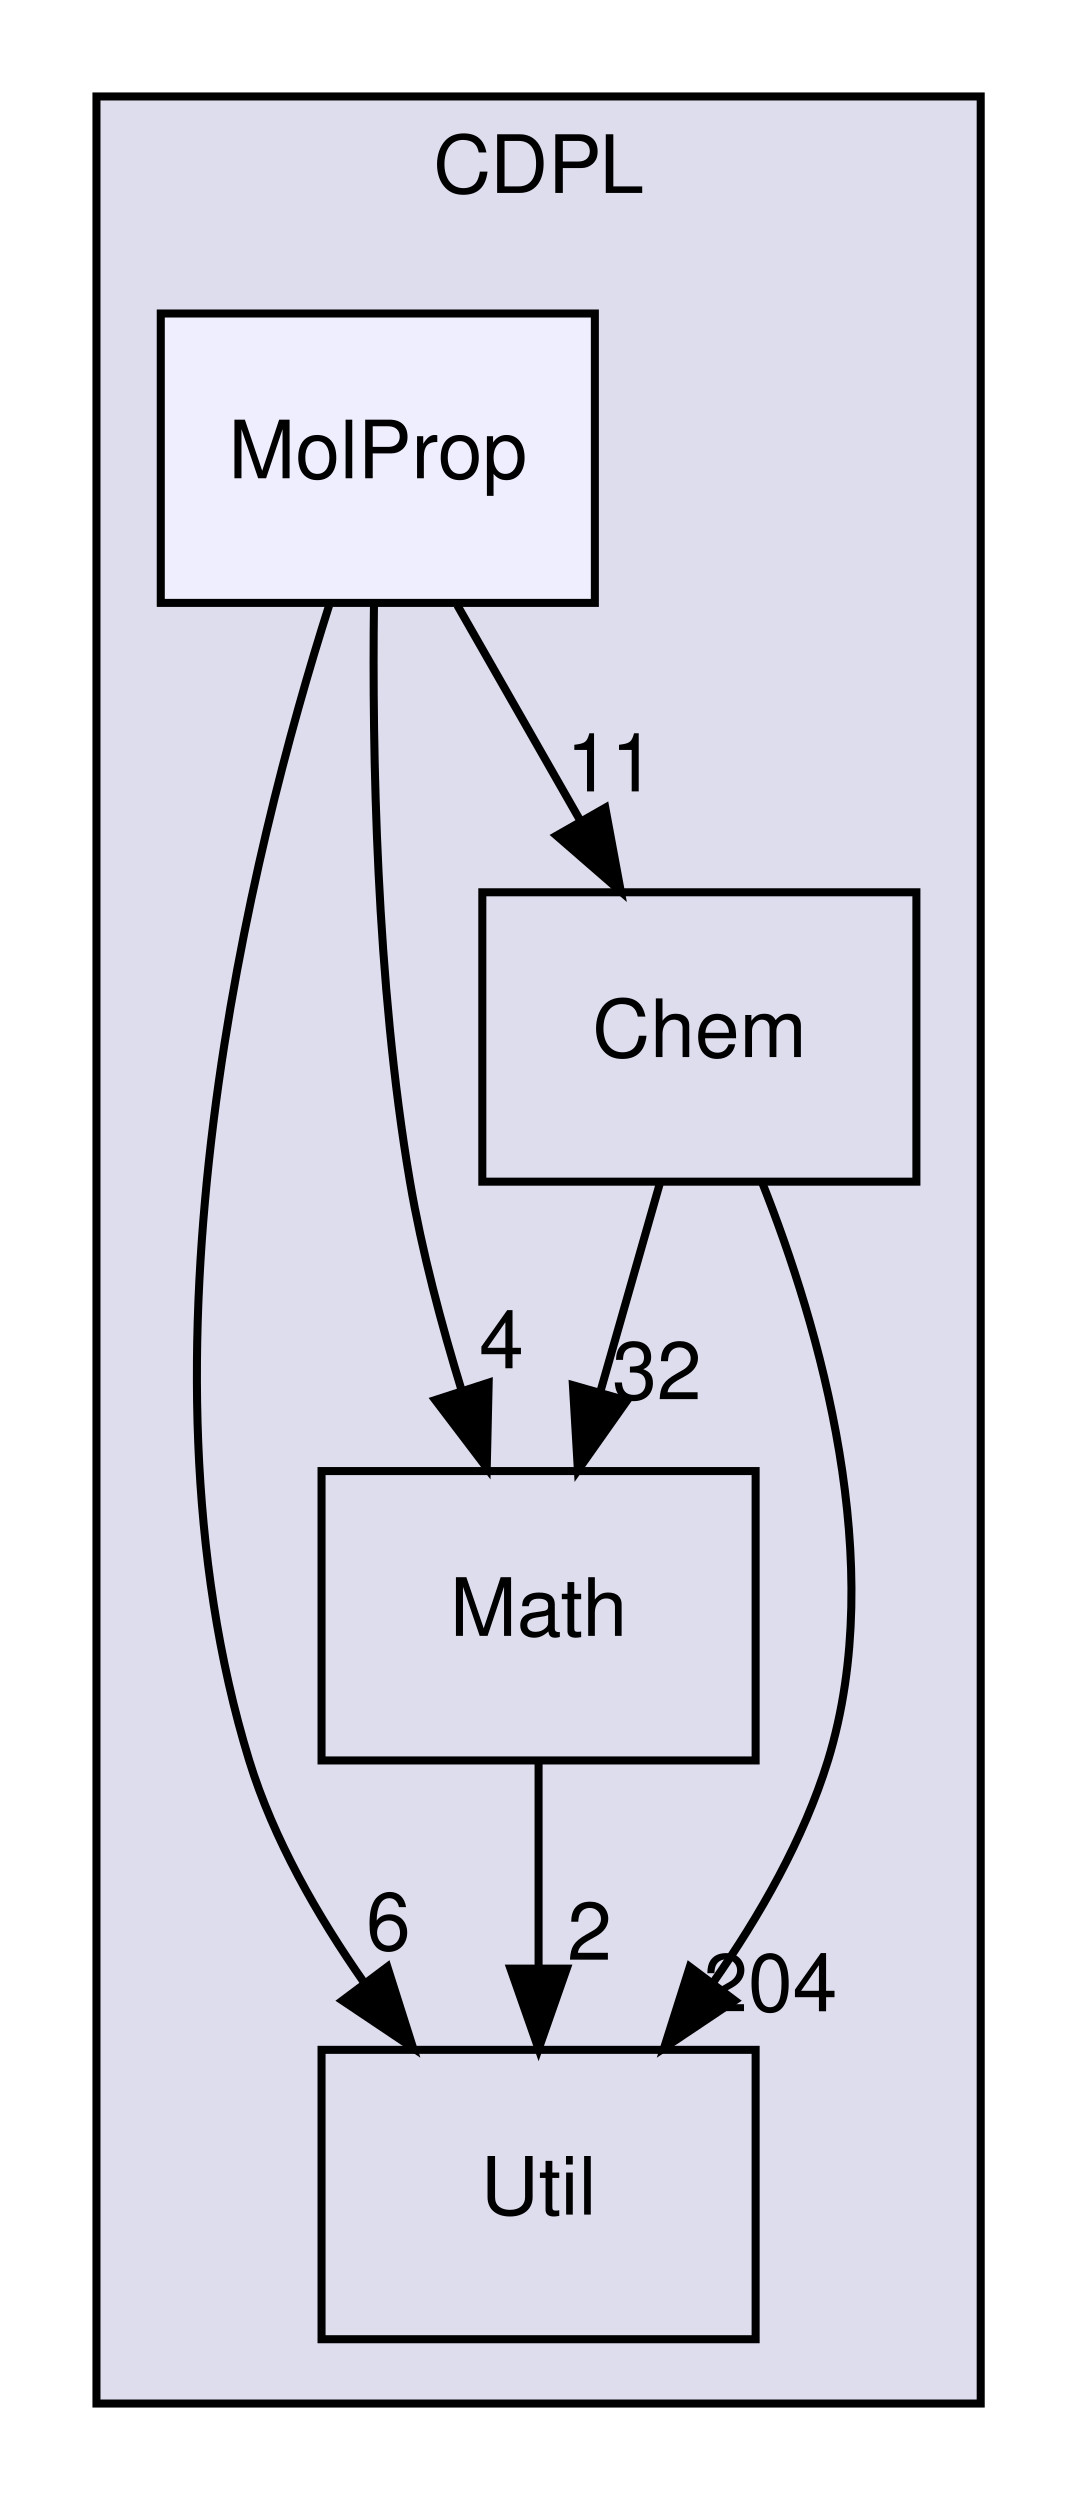
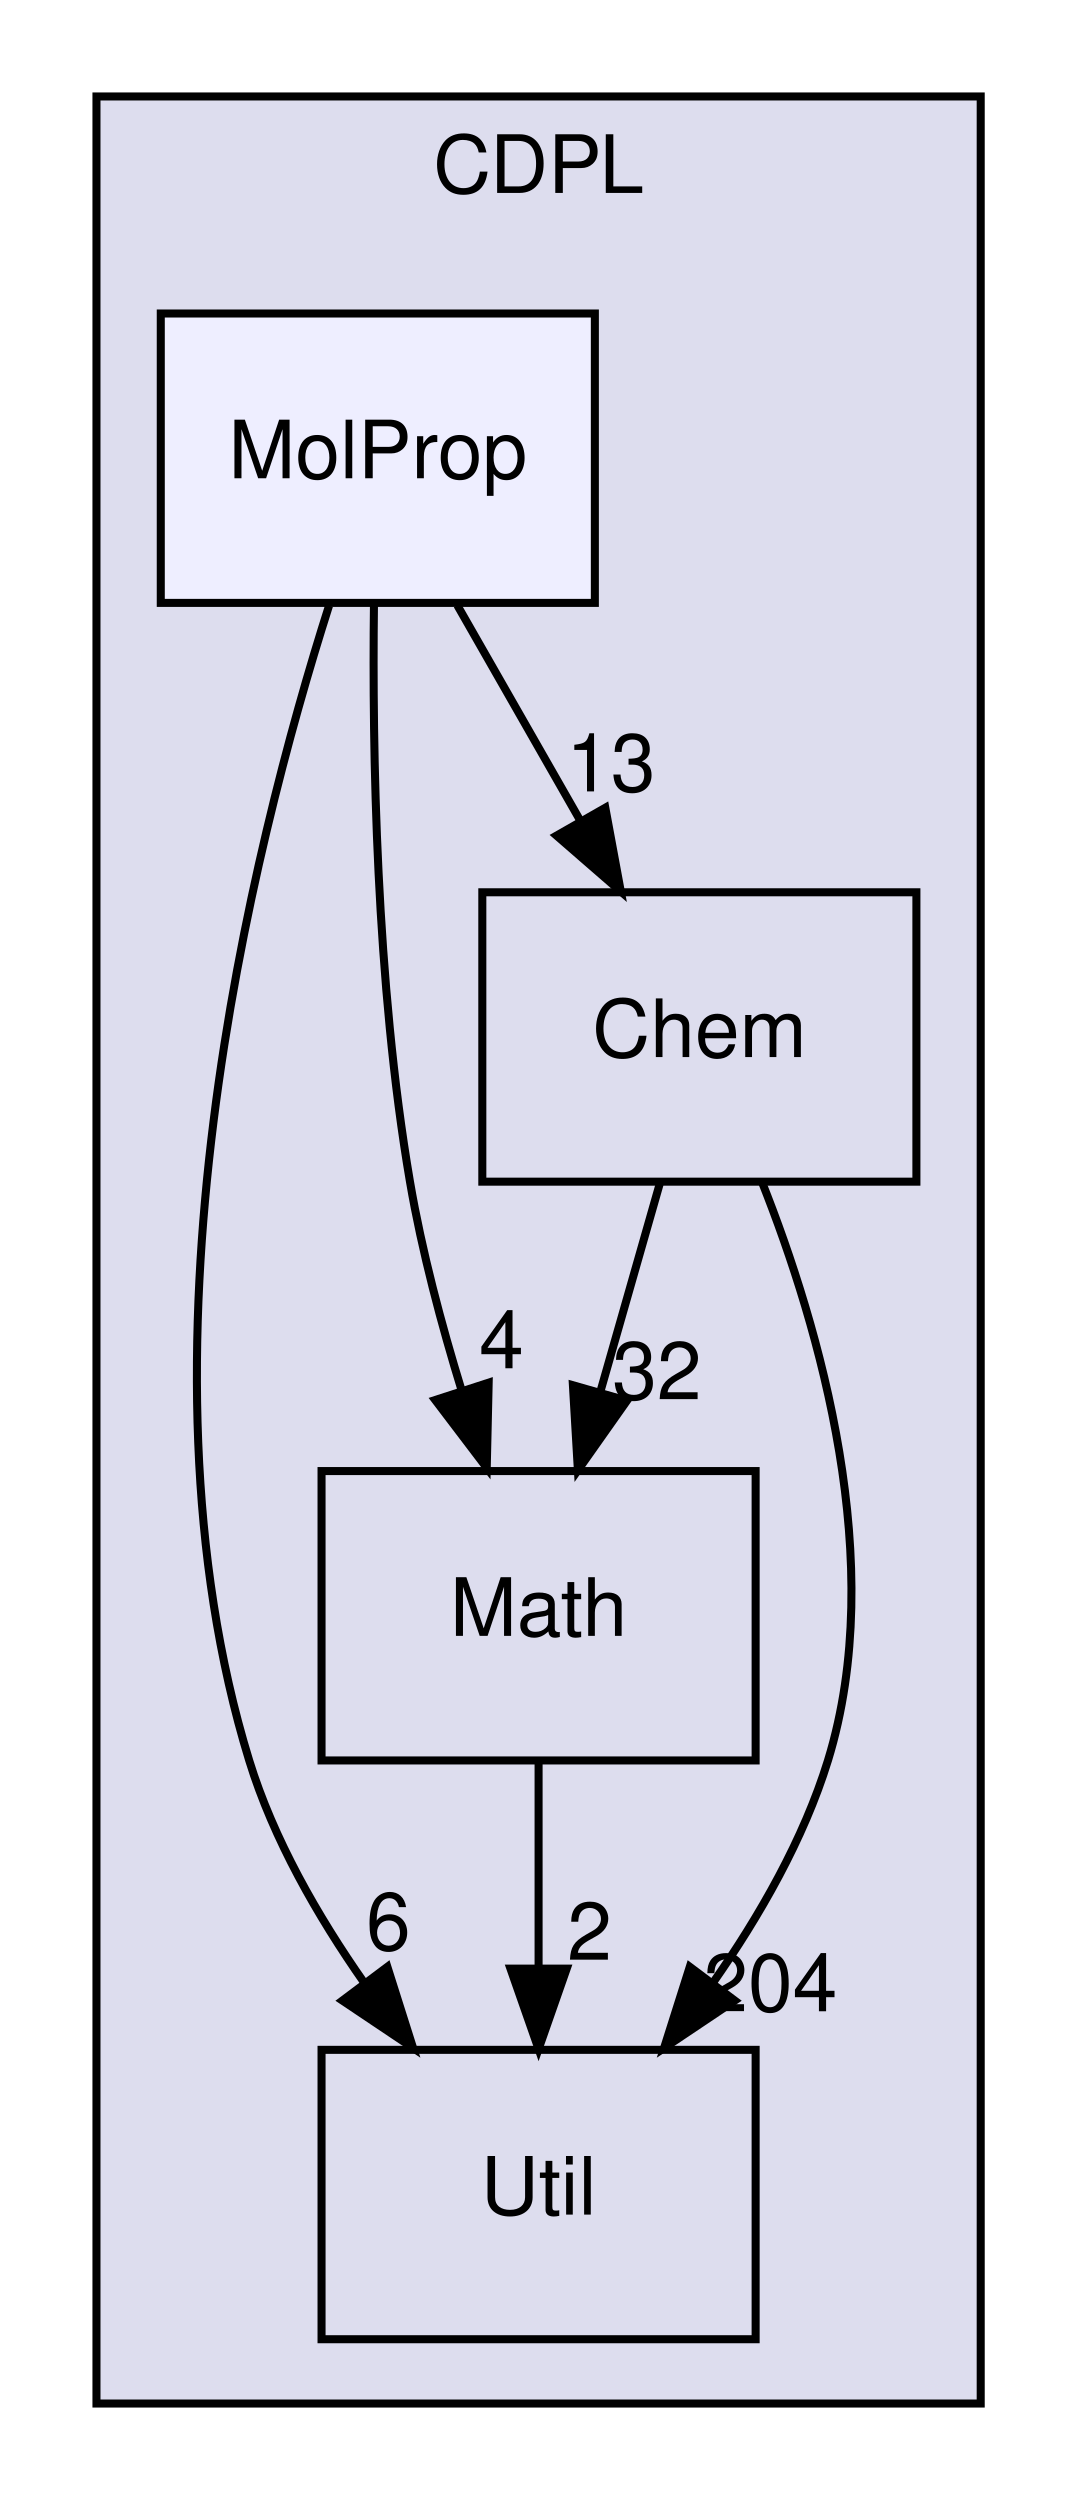
<svg xmlns="http://www.w3.org/2000/svg" xmlns:xlink="http://www.w3.org/1999/xlink" width="134pt" height="311pt" viewBox="0.00 0.00 134.00 311.00">
  <g id="graph0" class="graph" transform="scale(1 1) rotate(0) translate(4 307)">
    <g id="clust1" class="cluster">
      <g id="a_clust1">
        <a xlink:href="dir_13e5b888d4d8e2bc4637fdf598186b4c.html" target="_top" xlink:title="CDPL">
          <polygon fill="#ddddee" stroke="black" points="8,-8 8,-295 118,-295 118,-8 8,-8" />
          <text text-anchor="middle" x="63" y="-283" font-family="Helvetica" font-size="10.00">CDPL</text>
        </a>
      </g>
    </g>
    <g id="node1" class="node">
      <g id="a_node1">
        <a xlink:href="dir_239469eeca6d3c1a97f8d4fbb99adcb8.html" target="_top" xlink:title="Util">
          <polygon fill="none" stroke="black" points="90,-52 36,-52 36,-16 90,-16 90,-52" />
          <text text-anchor="middle" x="63" y="-31.5" font-family="Helvetica" font-size="10.00">Util</text>
        </a>
      </g>
    </g>
    <g id="node2" class="node">
      <g id="a_node2">
        <a xlink:href="dir_76ec631f4004f297aa98c89994166e73.html" target="_top" xlink:title="Math">
          <polygon fill="none" stroke="black" points="90,-124 36,-124 36,-88 90,-88 90,-124" />
          <text text-anchor="middle" x="63" y="-103.5" font-family="Helvetica" font-size="10.00">Math</text>
        </a>
      </g>
    </g>
    <g id="edge1" class="edge">
      <path fill="none" stroke="black" d="M63,-87.7C63,-79.98 63,-70.71 63,-62.11" />
      <polygon fill="black" stroke="black" points="66.5,-62.1 63,-52.1 59.5,-62.1 66.5,-62.1" />
      <g id="a_edge1-headlabel">
        <a xlink:href="dir_000001_000014.html" target="_top" xlink:title="2">
          <text text-anchor="middle" x="69.34" y="-63.2" font-family="Helvetica" font-size="10.00">2</text>
        </a>
      </g>
    </g>
    <g id="node3" class="node">
      <g id="a_node3">
        <a xlink:href="dir_a73e1d15e6da56bea42fb33a94074c1c.html" target="_top" xlink:title="Chem">
          <polygon fill="none" stroke="black" points="110,-196 56,-196 56,-160 110,-160 110,-196" />
          <text text-anchor="middle" x="83" y="-175.5" font-family="Helvetica" font-size="10.00">Chem</text>
        </a>
      </g>
    </g>
    <g id="edge5" class="edge">
      <path fill="none" stroke="black" d="M90.78,-159.98C97.98,-141.85 106.52,-112.46 99,-88 95.99,-78.22 90.49,-68.62 84.68,-60.33" />
      <polygon fill="black" stroke="black" points="87.41,-58.13 78.61,-52.23 81.81,-62.33 87.41,-58.13" />
      <g id="a_edge5-headlabel">
        <a xlink:href="dir_000004_000014.html" target="_top" xlink:title="204">
          <text text-anchor="middle" x="91.83" y="-56.8" font-family="Helvetica" font-size="10.00">204</text>
        </a>
      </g>
    </g>
    <g id="edge6" class="edge">
      <path fill="none" stroke="black" d="M78.06,-159.7C75.83,-151.9 73.15,-142.51 70.67,-133.83" />
      <polygon fill="black" stroke="black" points="74,-132.76 67.89,-124.1 67.27,-134.68 74,-132.76" />
      <g id="a_edge6-headlabel">
        <a xlink:href="dir_000004_000001.html" target="_top" xlink:title="32">
          <text text-anchor="middle" x="77.72" y="-132.93" font-family="Helvetica" font-size="10.00">32</text>
        </a>
      </g>
    </g>
    <g id="node4" class="node">
      <g id="a_node4">
        <a xlink:href="dir_4a34af1b017a5e41c49da01e4d581da2.html" target="_top" xlink:title="MolProp">
          <polygon fill="#eeeeff" stroke="black" points="70,-268 16,-268 16,-232 70,-232 70,-268" />
          <text text-anchor="middle" x="43" y="-247.5" font-family="Helvetica" font-size="10.00">MolProp</text>
        </a>
      </g>
    </g>
    <g id="edge2" class="edge">
      <path fill="none" stroke="black" d="M36.93,-231.64C27.38,-201.64 11.48,-138.47 27,-88 30.01,-78.22 35.51,-68.62 41.32,-60.33" />
      <polygon fill="black" stroke="black" points="44.19,-62.33 47.39,-52.23 38.59,-58.13 44.19,-62.33" />
      <g id="a_edge2-headlabel">
        <a xlink:href="dir_000012_000014.html" target="_top" xlink:title="6">
          <text text-anchor="middle" x="44.31" y="-64.41" font-family="Helvetica" font-size="10.00">6</text>
        </a>
      </g>
    </g>
    <g id="edge3" class="edge">
      <path fill="none" stroke="black" d="M42.52,-231.8C42.3,-213.78 42.78,-184.7 47,-160 48.47,-151.38 50.92,-142.19 53.46,-133.93" />
      <polygon fill="black" stroke="black" points="56.79,-135 56.55,-124.4 50.14,-132.84 56.79,-135" />
      <g id="a_edge3-headlabel">
        <a xlink:href="dir_000012_000001.html" target="_top" xlink:title="4">
          <text text-anchor="middle" x="58.38" y="-136.79" font-family="Helvetica" font-size="10.00">4</text>
        </a>
      </g>
    </g>
    <g id="edge4" class="edge">
      <path fill="none" stroke="black" d="M52.89,-231.7C57.49,-223.64 63.06,-213.89 68.15,-204.98" />
      <polygon fill="black" stroke="black" points="71.3,-206.52 73.23,-196.1 65.23,-203.05 71.3,-206.52" />
      <g id="a_edge4-headlabel">
-         <a xlink:href="dir_000012_000004.html" target="_top" xlink:title="11">
-           <text text-anchor="middle" x="71.99" y="-208.55" font-family="Helvetica" font-size="10.00">11</text>
+         <a xlink:href="dir_000012_000004.html" target="_top" xlink:title="13">
+           <text text-anchor="middle" x="71.99" y="-208.55" font-family="Helvetica" font-size="10.00">13</text>
        </a>
      </g>
    </g>
  </g>
</svg>
